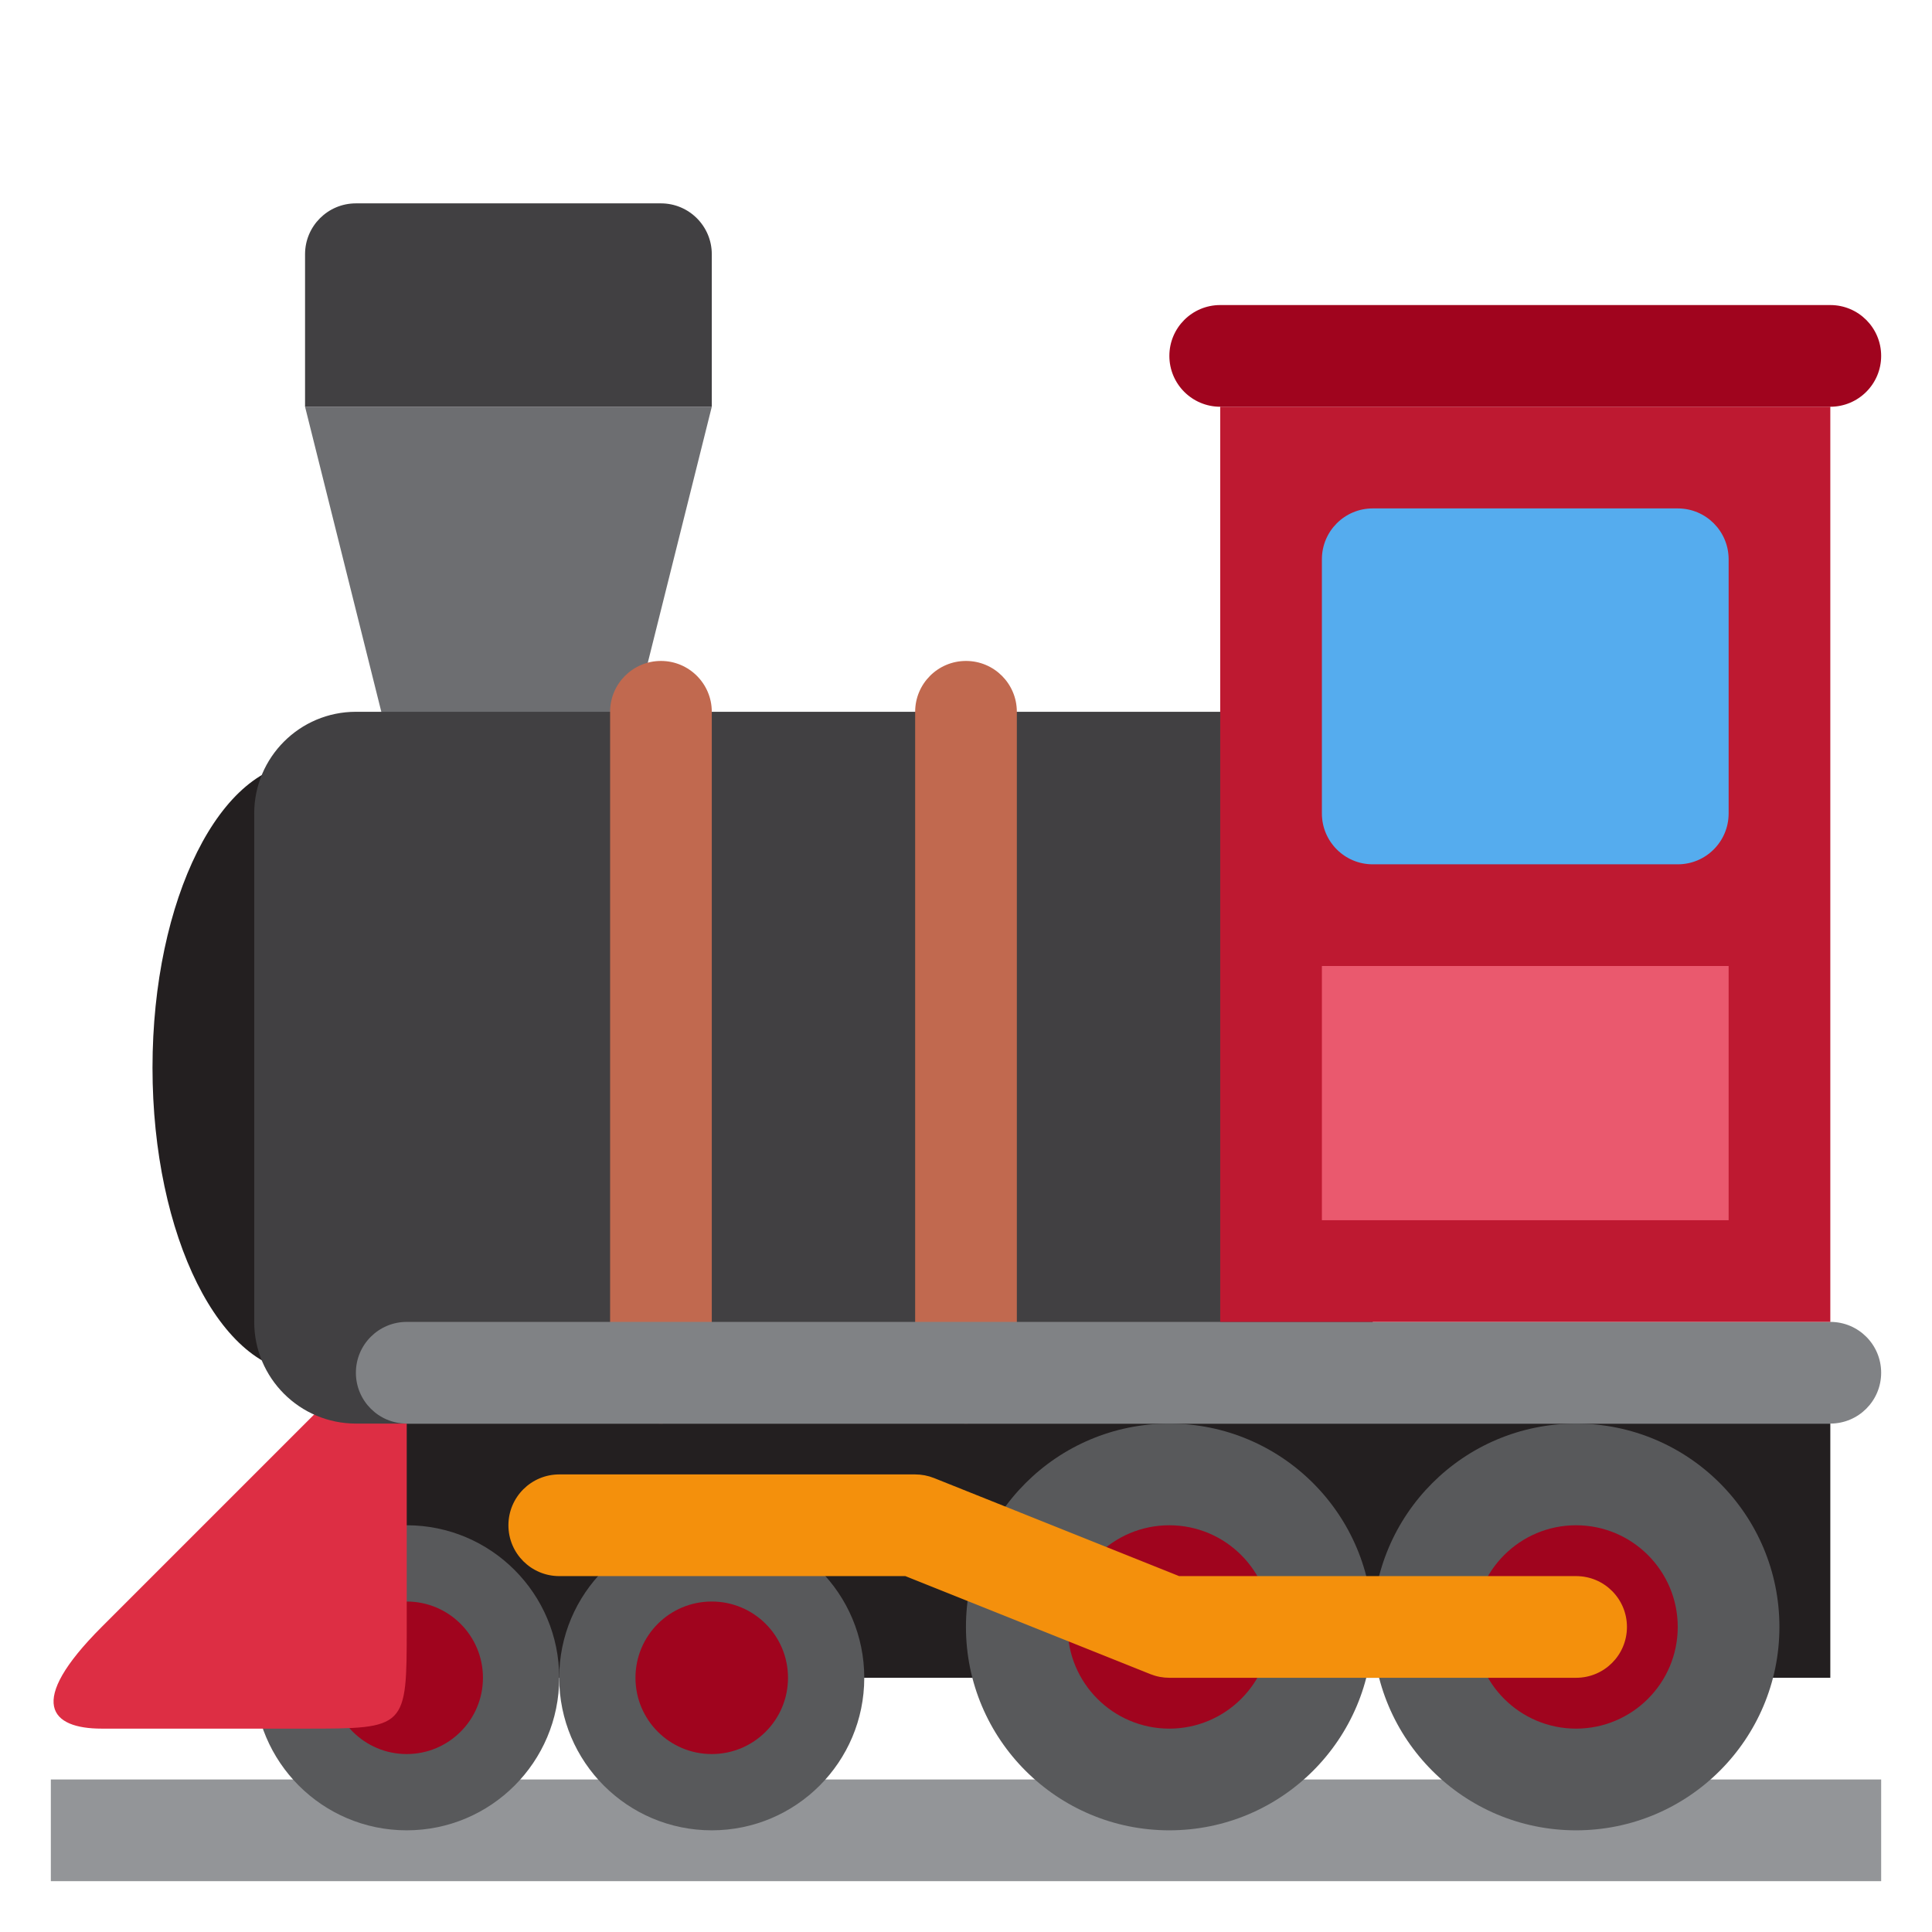
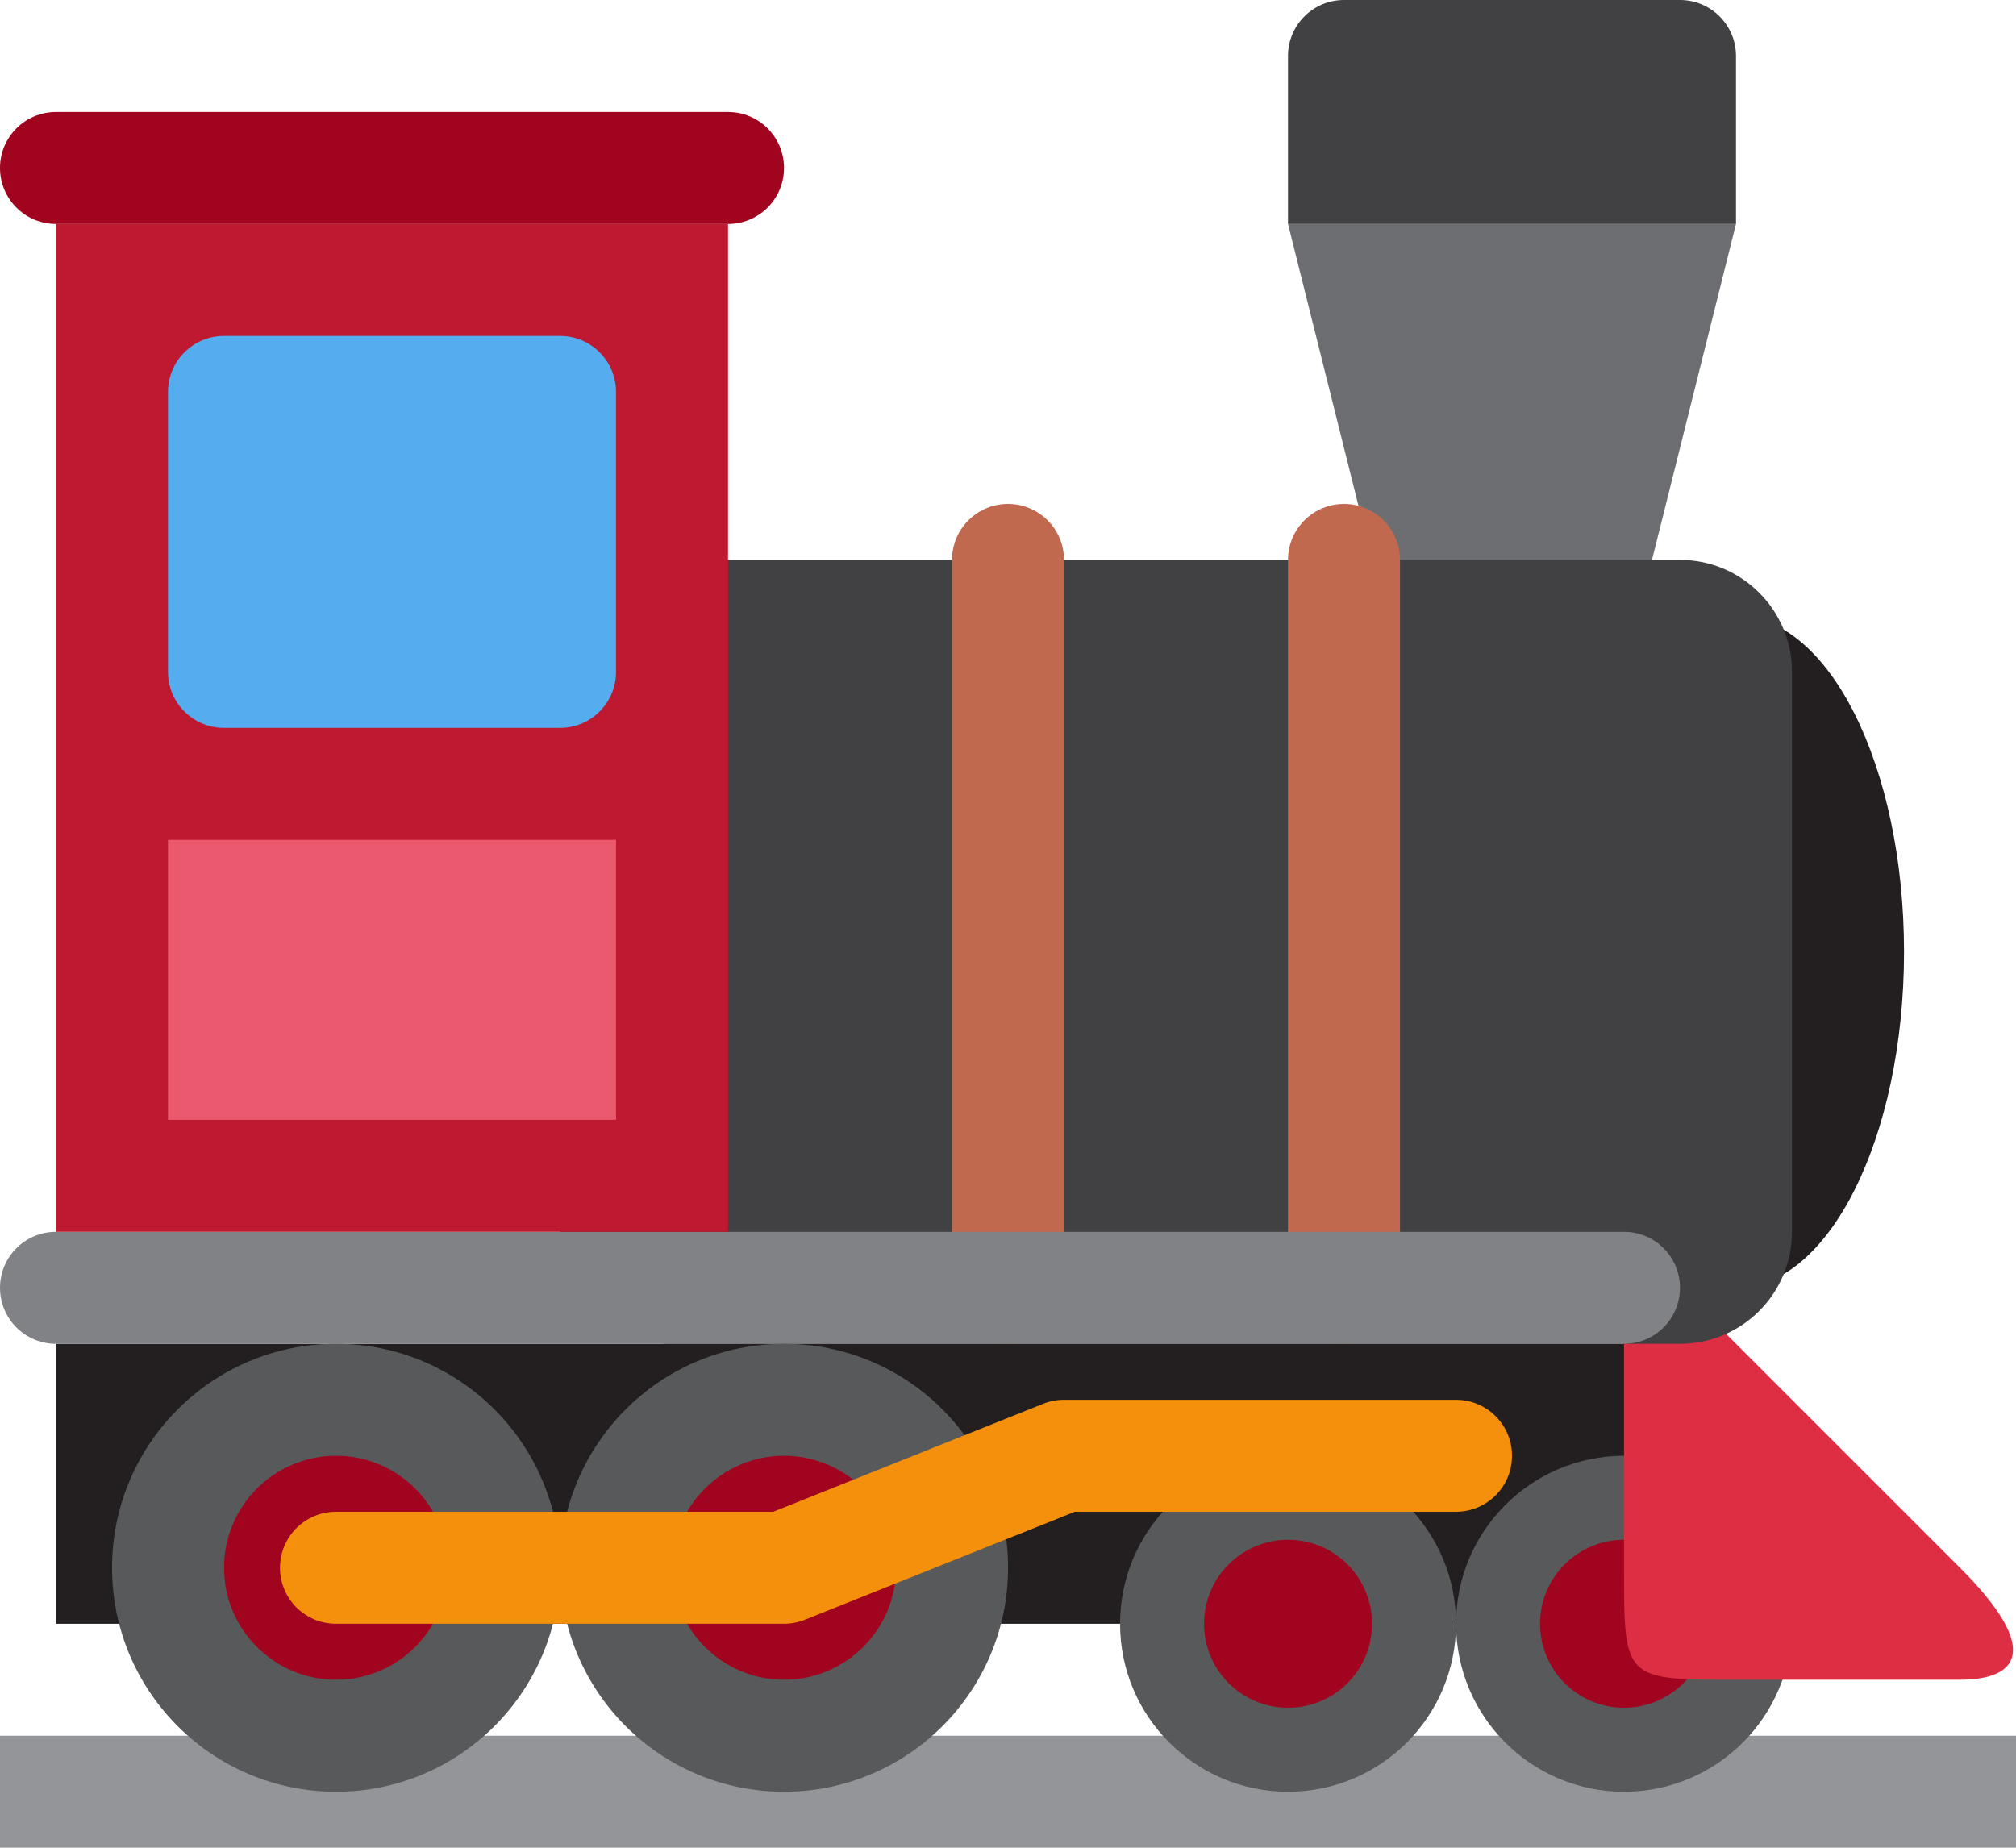
- <svg xmlns="http://www.w3.org/2000/svg" version="1.1" viewBox="0 0 47.5 47.5" style="enable-background:new 0 0 47.5 47.5;" id="svg2" xml:space="preserve">
-   <defs id="defs6">
+ <svg xmlns="http://www.w3.org/2000/svg" xml:space="preserve" version="1.1" viewBox="0 0 45 41.25">
+   <defs>
    <clipPath id="clipPath22">
-       <path d="M 0,38 38,38 38,0 0,0 0,38 z" id="path24" />
+       <path d="m0 38h38v-38h-38v38z" />
    </clipPath>
  </defs>
-   <g transform="matrix(1.25,0,0,-1.25,0,47.5)" id="g12">
-     <path d="M 37,3 1,3 1,1 37,1 37,3 z" id="path14" style="fill:#939598;fill-opacity:1;fill-rule:nonzero;stroke:none" />
-     <path d="M 36,5 7,5 7,10 36,10 36,5 z" id="path16" style="fill:#231f20;fill-opacity:1;fill-rule:nonzero;stroke:none" />
-     <g id="g18">
-       <g clip-path="url(#clipPath22)" id="g20">
-         <g transform="translate(4.999,5)" id="g26">
-           <path d="M 0,0 C 0,1.656 1.343,3 3,3 4.657,3 6,1.656 6,0 6,-1.656 4.657,-3 3,-3 1.343,-3 0,-1.656 0,0" id="path28" style="fill:#58595b;fill-opacity:1;fill-rule:nonzero;stroke:none" />
-         </g>
-         <g transform="translate(10.999,5)" id="g30">
-           <path d="M 0,0 C 0,1.657 1.343,3 3,3 4.657,3 6,1.657 6,0 6,-1.657 4.657,-3 3,-3 1.343,-3 0,-1.657 0,0" id="path32" style="fill:#58595b;fill-opacity:1;fill-rule:nonzero;stroke:none" />
-         </g>
-         <g transform="translate(6.499,5)" id="g34">
-           <path d="M 0,0 C 0,0.829 0.672,1.5 1.5,1.5 2.328,1.5 3,0.829 3,0 3,-0.829 2.328,-1.5 1.5,-1.5 0.672,-1.5 0,-0.829 0,0" id="path36" style="fill:#a0041e;fill-opacity:1;fill-rule:nonzero;stroke:none" />
-         </g>
-         <g transform="translate(12.499,5)" id="g38">
-           <path d="M 0,0 C 0,0.83 0.671,1.5 1.5,1.5 2.329,1.5 3,0.83 3,0 3,-0.83 2.329,-1.5 1.5,-1.5 0.671,-1.5 0,-0.83 0,0" id="path40" style="fill:#a0041e;fill-opacity:1;fill-rule:nonzero;stroke:none" />
-         </g>
-         <g transform="translate(6,4)" id="g42">
-           <path d="m 0,0 -4,0 c -1,0 -1.5,0.5 0,2 L 0,6 C 1,7 2,8.001 2,6 L 2,2 C 2,0 1.999,0 0,0" id="path44" style="fill:#dd2e44;fill-opacity:1;fill-rule:nonzero;stroke:none" />
-         </g>
-         <g transform="translate(8.9995,17)" id="g46">
-           <path d="m 0,0 c 0,-3.313 -1.343,-6 -3,-6 -1.657,0 -3,2.687 -3,6 0,3.314 1.343,6 3,6 1.657,0 3,-2.686 3,-6" id="path48" style="fill:#231f20;fill-opacity:1;fill-rule:nonzero;stroke:none" />
-         </g>
-         <g transform="translate(12,22)" id="g50">
-           <path d="M 0,0 -4,0 -6,8 2,8 0,0 z" id="path52" style="fill:#6d6e71;fill-opacity:1;fill-rule:nonzero;stroke:none" />
-         </g>
-         <g transform="translate(27,12)" id="g54">
-           <path d="m 0,0 c 0,-1.104 -0.896,-2 -2,-2 l -18,0 c -1.104,0 -2,0.896 -2,2 l 0,10 c 0,1.104 0.896,2 2,2 l 18,0 c 1.104,0 2,-0.896 2,-2 L 0,0 z" id="path56" style="fill:#414042;fill-opacity:1;fill-rule:nonzero;stroke:none" />
-         </g>
-         <g transform="translate(14,11)" id="g58">
-           <path d="m 0,0 c 0,-0.553 -0.448,-1 -1,-1 -0.552,0 -1,0.447 -1,1 l 0,13 c 0,0.552 0.448,1 1,1 0.552,0 1,-0.448 1,-1 L 0,0 z" id="path60" style="fill:#c1694f;fill-opacity:1;fill-rule:nonzero;stroke:none" />
-         </g>
-         <g transform="translate(20,11)" id="g62">
-           <path d="m 0,0 c 0,-0.553 -0.447,-1 -1,-1 -0.553,0 -1,0.447 -1,1 l 0,13 c 0,0.552 0.447,1 1,1 0.553,0 1,-0.448 1,-1 L 0,0 z" id="path64" style="fill:#c1694f;fill-opacity:1;fill-rule:nonzero;stroke:none" />
-         </g>
-         <g transform="translate(37,11)" id="g66">
-           <path d="m 0,0 c 0,-0.553 -0.447,-1 -1,-1 l -28,0 c -0.552,0 -1,0.447 -1,1 0,0.553 0.448,1 1,1 L -1,1 C -0.447,1 0,0.553 0,0" id="path68" style="fill:#808285;fill-opacity:1;fill-rule:nonzero;stroke:none" />
-         </g>
-         <g transform="translate(26.999,6)" id="g70">
-           <path d="M 0,0 C 0,2.209 1.791,4 4,4 6.209,4 8,2.209 8,0 8,-2.209 6.209,-4 4,-4 1.791,-4 0,-2.209 0,0" id="path72" style="fill:#58595b;fill-opacity:1;fill-rule:nonzero;stroke:none" />
-         </g>
-         <g transform="translate(18.999,6)" id="g74">
-           <path d="M 0,0 C 0,2.209 1.791,4 4,4 6.209,4 8,2.209 8,0 8,-2.209 6.209,-4 4,-4 1.791,-4 0,-2.209 0,0" id="path76" style="fill:#58595b;fill-opacity:1;fill-rule:nonzero;stroke:none" />
-         </g>
-         <g transform="translate(28.999,6)" id="g78">
-           <path d="M 0,0 C 0,1.104 0.896,2 2,2 3.104,2 4,1.104 4,0 4,-1.104 3.104,-2 2,-2 0.896,-2 0,-1.104 0,0" id="path80" style="fill:#a0041e;fill-opacity:1;fill-rule:nonzero;stroke:none" />
-         </g>
-         <g transform="translate(20.999,6)" id="g82">
-           <path d="M 0,0 C 0,1.104 0.896,2 2,2 3.104,2 4,1.104 4,0 4,-1.104 3.104,-2 2,-2 0.896,-2 0,-1.104 0,0" id="path84" style="fill:#a0041e;fill-opacity:1;fill-rule:nonzero;stroke:none" />
-         </g>
-         <g transform="translate(13,34)" id="g86">
-           <path d="m 0,0 -6,0 c -0.552,0 -1,-0.448 -1,-1 l 0,-3 8,0 0,3 C 1,-0.448 0.552,0 0,0" id="path88" style="fill:#414042;fill-opacity:1;fill-rule:nonzero;stroke:none" />
-         </g>
-         <path d="m 36,30 -12,0 0,-18 12,0 0,18 z" id="path90" style="fill:#be1931;fill-opacity:1;fill-rule:nonzero;stroke:none" />
-         <g transform="translate(37,31)" id="g92">
-           <path d="m 0,0 c 0,-0.552 -0.447,-1 -1,-1 l -12,0 c -0.553,0 -1,0.448 -1,1 0,0.552 0.447,1 1,1 L -1,1 C -0.447,1 0,0.552 0,0" id="path94" style="fill:#a0041e;fill-opacity:1;fill-rule:nonzero;stroke:none" />
-         </g>
-         <path d="m 34,14 -8,0 0,5 8,0 0,-5 z" id="path96" style="fill:#ea596e;fill-opacity:1;fill-rule:nonzero;stroke:none" />
-         <g transform="translate(31,5)" id="g98">
-           <path d="M 0,0 -8,0 C -8.127,0 -8.253,0.024 -8.371,0.071 L -13.193,2 -20,2 c -0.552,0 -1,0.447 -1,1 0,0.553 0.448,1 1,1 l 7,0 c 0.127,0 0.253,-0.024 0.371,-0.071 L -7.808,2 0,2 C 0.553,2 1,1.553 1,1 1,0.447 0.553,0 0,0" id="path100" style="fill:#f4900c;fill-opacity:1;fill-rule:nonzero;stroke:none" />
-         </g>
-         <g transform="translate(34,27)" id="g102">
-           <path d="M 0,0 C 0,0.552 -0.447,1 -1,1 L -7,1 C -7.553,1 -8,0.552 -8,0 l 0,-5 c 0,-0.552 0.447,-1 1,-1 l 6,0 c 0.553,0 1,0.448 1,1 l 0,5 z" id="path104" style="fill:#55acee;fill-opacity:1;fill-rule:nonzero;stroke:none" />
+   <g transform="matrix(-1,0,0,1,45,0)">
+     <g transform="matrix(1.25,0,0,-1.25,-1.25,42.5)">
+       <path d="m37 3h-36v-2h36v2z" style="fill:#939598" />
+       <path d="m36 5h-29v5h29v-5z" style="fill:#231f20" />
+       <g>
+         <g clip-path="url(#clipPath22)">
+           <g transform="translate(4.999,5)">
+             <path d="m0 0c0 1.656 1.343 3 3 3s3-1.344 3-3-1.343-3-3-3-3 1.344-3 3" style="fill:#58595b" />
+           </g>
+           <g transform="translate(10.999,5)">
+             <path d="m0 0c0 1.657 1.343 3 3 3s3-1.343 3-3-1.343-3-3-3-3 1.343-3 3" style="fill:#58595b" />
+           </g>
+           <g transform="translate(6.499,5)">
+             <path d="m0 0c0 .829.672 1.5 1.5 1.5s1.5-.671 1.5-1.5-.672-1.5-1.5-1.5-1.5.671-1.5 1.5" style="fill:#a0041e" />
+           </g>
+           <g transform="translate(12.499,5)">
+             <path d="m0 0c0 .83.671 1.5 1.5 1.5s1.5-.67 1.5-1.5-.671-1.5-1.5-1.5-1.5.67-1.5 1.5" style="fill:#a0041e" />
+           </g>
+           <g transform="translate(6,4)">
+             <path d="m0 0h-4c-1 0-1.5.5 0 2l4 4c1 1 2 2.001 2 0v-4c0-2-.001-2-2-2" style="fill:#dd2e44" />
+           </g>
+           <g transform="translate(8.9995,17)">
+             <path d="m0 0c0-3.313-1.343-6-3-6s-3 2.687-3 6c0 3.314 1.343 6 3 6s3-2.686 3-6" style="fill:#231f20" />
+           </g>
+           <g transform="translate(12,22)">
+             <path d="m0 0h-4l-2 8h8l-2-8z" style="fill:#6d6e71" />
+           </g>
+           <g transform="translate(27,12)">
+             <path d="m0 0c0-1.104-.896-2-2-2h-18c-1.104 0-2 .896-2 2v10c0 1.104.896 2 2 2h18c1.104 0 2-.896 2-2v-10z" style="fill:#414042" />
+           </g>
+           <g transform="translate(14,11)">
+             <path d="m0 0c0-.553-.448-1-1-1s-1 .447-1 1v13c0 .552.448 1 1 1s1-.448 1-1v-13z" style="fill:#c1694f" />
+           </g>
+           <g transform="translate(20,11)">
+             <path d="m0 0c0-.553-.447-1-1-1s-1 .447-1 1v13c0 .552.447 1 1 1s1-.448 1-1v-13z" style="fill:#c1694f" />
+           </g>
+           <g transform="translate(37,11)">
+             <path d="m0 0c0-.553-.447-1-1-1h-28c-.552 0-1 .447-1 1s.448 1 1 1h28c.553 0 1-.447 1-1" style="fill:#808285" />
+           </g>
+           <g transform="translate(26.999,6)">
+             <path d="m0 0c0 2.209 1.791 4 4 4s4-1.791 4-4-1.791-4-4-4-4 1.791-4 4" style="fill:#58595b" />
+           </g>
+           <g transform="translate(18.999,6)">
+             <path d="m0 0c0 2.209 1.791 4 4 4s4-1.791 4-4-1.791-4-4-4-4 1.791-4 4" style="fill:#58595b" />
+           </g>
+           <g transform="translate(28.999,6)">
+             <path d="m0 0c0 1.104.896 2 2 2s2-.896 2-2-.896-2-2-2-2 .896-2 2" style="fill:#a0041e" />
+           </g>
+           <g transform="translate(20.999,6)">
+             <path d="m0 0c0 1.104.896 2 2 2s2-.896 2-2-.896-2-2-2-2 .896-2 2" style="fill:#a0041e" />
+           </g>
+           <g transform="translate(13,34)">
+             <path d="m0 0h-6c-.552 0-1-.448-1-1v-3h8v3c0 .552-.448 1-1 1" style="fill:#414042" />
+           </g>
+           <path d="m36 30h-12v-18h12v18z" style="fill:#be1931" />
+           <g transform="translate(37,31)">
+             <path d="m0 0c0-.552-.447-1-1-1h-12c-.553 0-1 .448-1 1s.447 1 1 1h12c.553 0 1-.448 1-1" style="fill:#a0041e" />
+           </g>
+           <path d="m34 14h-8v5h8v-5z" style="fill:#ea596e" />
+           <g transform="translate(31,5)">
+             <path d="m0 0h-8c-.127 0-.253.024-.371.071l-4.822 1.929h-6.807c-.552 0-1 .447-1 1s.448 1 1 1h7c.127 0 .253-.024.371-.071l4.821-1.929h7.808c.553 0 1-.447 1-1s-.447-1-1-1" style="fill:#f4900c" />
+           </g>
+           <g transform="translate(34,27)">
+             <path d="m0 0c0 .552-.447 1-1 1h-6c-.553 0-1-.448-1-1v-5c0-.552.447-1 1-1h6c.553 0 1 .448 1 1v5z" style="fill:#55acee" />
+           </g>
        </g>
      </g>
    </g>
  </g>
</svg>
